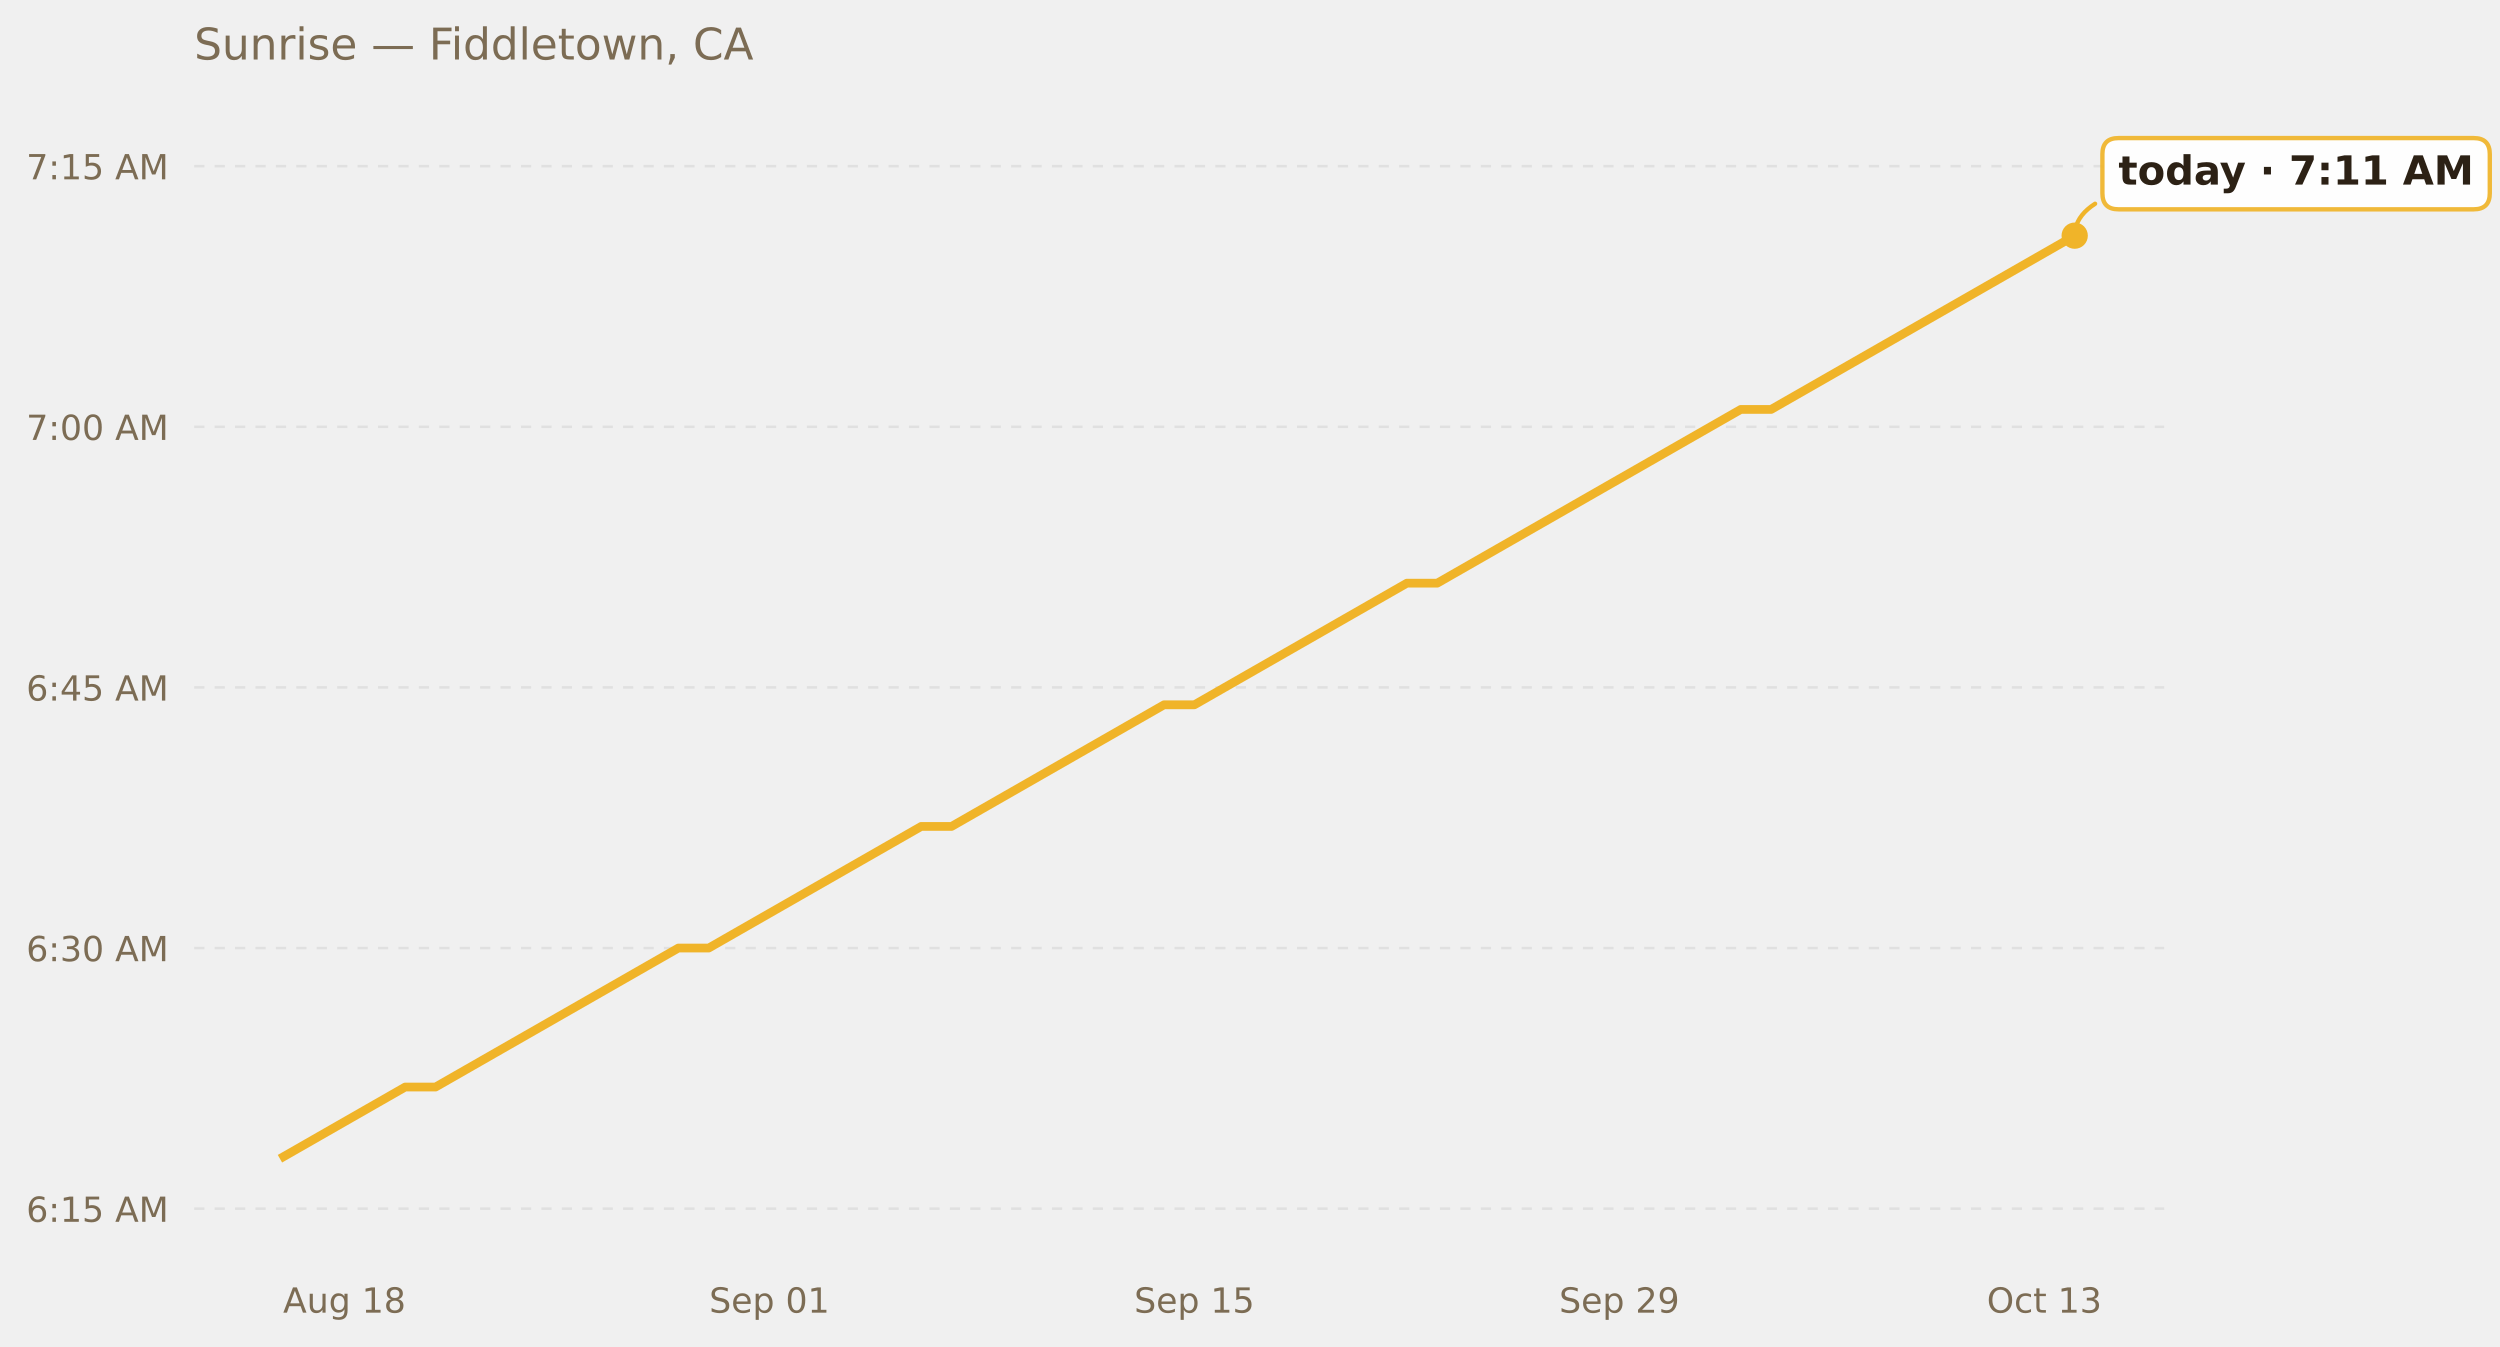
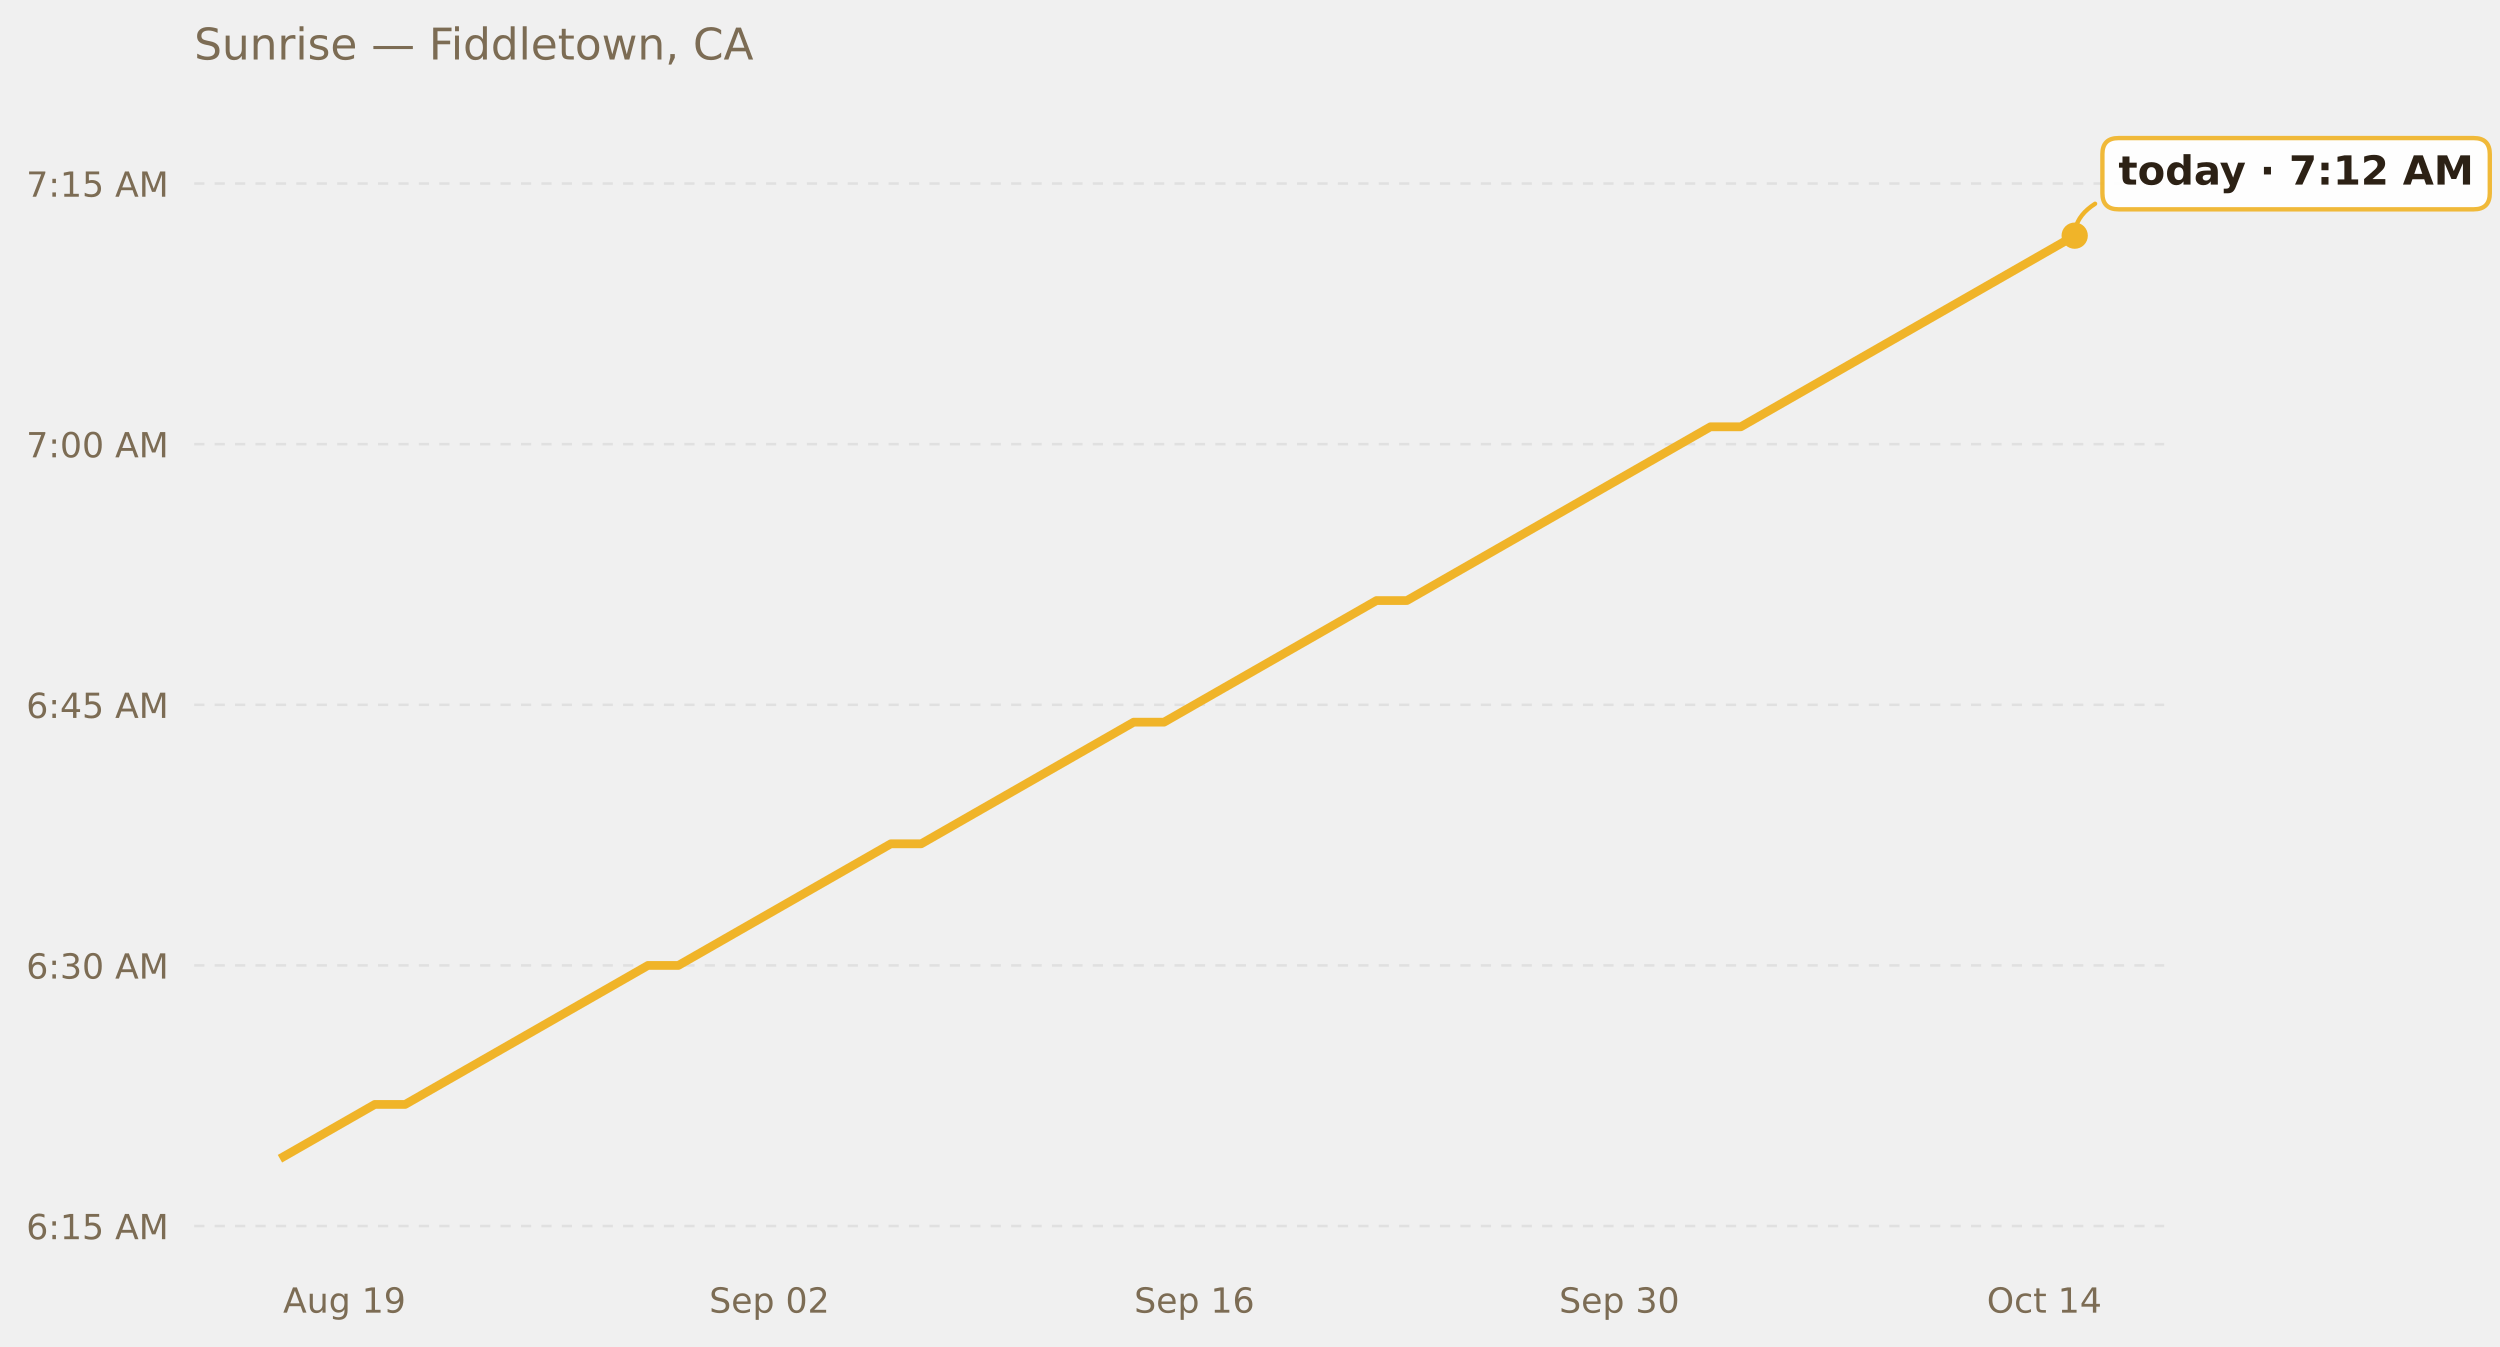
<svg xmlns="http://www.w3.org/2000/svg" xmlns:xlink="http://www.w3.org/1999/xlink" width="685.516pt" height="369.112pt" viewBox="0 0 685.516 369.112" version="1.1">
  <defs>
    <style type="text/css">*{stroke-linejoin: round; stroke-linecap: butt}</style>
  </defs>
  <g id="figure_1">
    <g id="patch_1">
      <path d="M 0 369.112  L 685.516 369.112  L 685.516 0  L 0 0  L 0 369.112  z " style="fill: none; opacity: 0" />
    </g>
    <g id="axes_1">
      <g id="patch_2">
        <path d="M 53.248 345.718  L 593.447 345.718  L 593.447 30.318  L 53.248 30.318  L 53.248 345.718  z " style="fill: none" />
      </g>
      <g id="matplotlib.axis_1">
        <g id="xtick_1">
          <g id="text_1">
            <g style="fill: #7c6c54" transform="translate(77.62049 359.9366) scale(0.095 -0.095)">
              <defs>
                <path id="DejaVuSans-41" d="M 2188 4044  L 1331 1722  L 3047 1722  L 2188 4044  z M 1831 4666  L 2547 4666  L 4325 0  L 3669 0  L 3244 1197  L 1141 1197  L 716 0  L 50 0  L 1831 4666  z " transform="scale(0.015625)" />
                <path id="DejaVuSans-75" d="M 544 1381  L 544 3500  L 1119 3500  L 1119 1403  Q 1119 906 1312 657  Q 1506 409 1894 409  Q 2359 409 2629 706  Q 2900 1003 2900 1516  L 2900 3500  L 3475 3500  L 3475 0  L 2900 0  L 2900 538  Q 2691 219 2414 64  Q 2138 -91 1772 -91  Q 1169 -91 856 284  Q 544 659 544 1381  z M 1991 3584  L 1991 3584  z " transform="scale(0.015625)" />
                <path id="DejaVuSans-67" d="M 2906 1791  Q 2906 2416 2648 2759  Q 2391 3103 1925 3103  Q 1463 3103 1205 2759  Q 947 2416 947 1791  Q 947 1169 1205 825  Q 1463 481 1925 481  Q 2391 481 2648 825  Q 2906 1169 2906 1791  z M 3481 434  Q 3481 -459 3084 -895  Q 2688 -1331 1869 -1331  Q 1566 -1331 1297 -1286  Q 1028 -1241 775 -1147  L 775 -588  Q 1028 -725 1275 -790  Q 1522 -856 1778 -856  Q 2344 -856 2625 -561  Q 2906 -266 2906 331  L 2906 616  Q 2728 306 2450 153  Q 2172 0 1784 0  Q 1141 0 747 490  Q 353 981 353 1791  Q 353 2603 747 3093  Q 1141 3584 1784 3584  Q 2172 3584 2450 3431  Q 2728 3278 2906 2969  L 2906 3500  L 3481 3500  L 3481 434  z " transform="scale(0.015625)" />
                <path id="DejaVuSans-20" transform="scale(0.015625)" />
                <path id="DejaVuSans-31" d="M 794 531  L 1825 531  L 1825 4091  L 703 3866  L 703 4441  L 1819 4666  L 2450 4666  L 2450 531  L 3481 531  L 3481 0  L 794 0  L 794 531  z " transform="scale(0.015625)" />
-                 <path id="DejaVuSans-38" d="M 2034 2216  Q 1584 2216 1326 1975  Q 1069 1734 1069 1313  Q 1069 891 1326 650  Q 1584 409 2034 409  Q 2484 409 2743 651  Q 3003 894 3003 1313  Q 3003 1734 2745 1975  Q 2488 2216 2034 2216  z M 1403 2484  Q 997 2584 770 2862  Q 544 3141 544 3541  Q 544 4100 942 4425  Q 1341 4750 2034 4750  Q 2731 4750 3128 4425  Q 3525 4100 3525 3541  Q 3525 3141 3298 2862  Q 3072 2584 2669 2484  Q 3125 2378 3379 2068  Q 3634 1759 3634 1313  Q 3634 634 3220 271  Q 2806 -91 2034 -91  Q 1263 -91 848 271  Q 434 634 434 1313  Q 434 1759 690 2068  Q 947 2378 1403 2484  z M 1172 3481  Q 1172 3119 1398 2916  Q 1625 2713 2034 2713  Q 2441 2713 2670 2916  Q 2900 3119 2900 3481  Q 2900 3844 2670 4047  Q 2441 4250 2034 4250  Q 1625 4250 1398 4047  Q 1172 3844 1172 3481  z " transform="scale(0.015625)" />
+                 <path id="DejaVuSans-39" d="M 703 97  L 703 672  Q 941 559 1184 500  Q 1428 441 1663 441  Q 2288 441 2617 861  Q 2947 1281 2994 2138  Q 2813 1869 2534 1725  Q 2256 1581 1919 1581  Q 1219 1581 811 2004  Q 403 2428 403 3163  Q 403 3881 828 4315  Q 1253 4750 1959 4750  Q 2769 4750 3195 4129  Q 3622 3509 3622 2328  Q 3622 1225 3098 567  Q 2575 -91 1691 -91  Q 1453 -91 1209 -44  Q 966 3 703 97  z M 1959 2075  Q 2384 2075 2632 2365  Q 2881 2656 2881 3163  Q 2881 3666 2632 3958  Q 2384 4250 1959 4250  Q 1534 4250 1286 3958  Q 1038 3666 1038 3163  Q 1038 2656 1286 2365  Q 1534 2075 1959 2075  z " transform="scale(0.015625)" />
              </defs>
              <use xlink:href="#DejaVuSans-41" />
              <use xlink:href="#DejaVuSans-75" x="68.408" />
              <use xlink:href="#DejaVuSans-67" x="131.787" />
              <use xlink:href="#DejaVuSans-20" x="195.264" />
              <use xlink:href="#DejaVuSans-31" x="227.051" />
-               <use xlink:href="#DejaVuSans-38" x="290.674" />
+               <use xlink:href="#DejaVuSans-39" x="290.674" />
            </g>
          </g>
        </g>
        <g id="xtick_2">
          <g id="text_2">
            <g style="fill: #7c6c54" transform="translate(194.4717 359.9366) scale(0.095 -0.095)">
              <defs>
                <path id="DejaVuSans-53" d="M 3425 4513  L 3425 3897  Q 3066 4069 2747 4153  Q 2428 4238 2131 4238  Q 1616 4238 1336 4038  Q 1056 3838 1056 3469  Q 1056 3159 1242 3001  Q 1428 2844 1947 2747  L 2328 2669  Q 3034 2534 3370 2195  Q 3706 1856 3706 1288  Q 3706 609 3251 259  Q 2797 -91 1919 -91  Q 1588 -91 1214 -16  Q 841 59 441 206  L 441 856  Q 825 641 1194 531  Q 1563 422 1919 422  Q 2459 422 2753 634  Q 3047 847 3047 1241  Q 3047 1584 2836 1778  Q 2625 1972 2144 2069  L 1759 2144  Q 1053 2284 737 2584  Q 422 2884 422 3419  Q 422 4038 858 4394  Q 1294 4750 2059 4750  Q 2388 4750 2728 4690  Q 3069 4631 3425 4513  z " transform="scale(0.015625)" />
                <path id="DejaVuSans-65" d="M 3597 1894  L 3597 1613  L 953 1613  Q 991 1019 1311 708  Q 1631 397 2203 397  Q 2534 397 2845 478  Q 3156 559 3463 722  L 3463 178  Q 3153 47 2828 -22  Q 2503 -91 2169 -91  Q 1331 -91 842 396  Q 353 884 353 1716  Q 353 2575 817 3079  Q 1281 3584 2069 3584  Q 2775 3584 3186 3129  Q 3597 2675 3597 1894  z M 3022 2063  Q 3016 2534 2758 2815  Q 2500 3097 2075 3097  Q 1594 3097 1305 2825  Q 1016 2553 972 2059  L 3022 2063  z " transform="scale(0.015625)" />
                <path id="DejaVuSans-70" d="M 1159 525  L 1159 -1331  L 581 -1331  L 581 3500  L 1159 3500  L 1159 2969  Q 1341 3281 1617 3432  Q 1894 3584 2278 3584  Q 2916 3584 3314 3078  Q 3713 2572 3713 1747  Q 3713 922 3314 415  Q 2916 -91 2278 -91  Q 1894 -91 1617 61  Q 1341 213 1159 525  z M 3116 1747  Q 3116 2381 2855 2742  Q 2594 3103 2138 3103  Q 1681 3103 1420 2742  Q 1159 2381 1159 1747  Q 1159 1113 1420 752  Q 1681 391 2138 391  Q 2594 391 2855 752  Q 3116 1113 3116 1747  z " transform="scale(0.015625)" />
                <path id="DejaVuSans-30" d="M 2034 4250  Q 1547 4250 1301 3770  Q 1056 3291 1056 2328  Q 1056 1369 1301 889  Q 1547 409 2034 409  Q 2525 409 2770 889  Q 3016 1369 3016 2328  Q 3016 3291 2770 3770  Q 2525 4250 2034 4250  z M 2034 4750  Q 2819 4750 3233 4129  Q 3647 3509 3647 2328  Q 3647 1150 3233 529  Q 2819 -91 2034 -91  Q 1250 -91 836 529  Q 422 1150 422 2328  Q 422 3509 836 4129  Q 1250 4750 2034 4750  z " transform="scale(0.015625)" />
+                 <path id="DejaVuSans-32" d="M 1228 531  L 3431 531  L 3431 0  L 469 0  L 469 531  Q 828 903 1448 1529  Q 2069 2156 2228 2338  Q 2531 2678 2651 2914  Q 2772 3150 2772 3378  Q 2772 3750 2511 3984  Q 2250 4219 1831 4219  Q 1534 4219 1204 4116  Q 875 4013 500 3803  L 500 4441  Q 881 4594 1212 4672  Q 1544 4750 1819 4750  Q 2544 4750 2975 4387  Q 3406 4025 3406 3419  Q 3406 3131 3298 2873  Q 3191 2616 2906 2266  Q 2828 2175 2409 1742  Q 1991 1309 1228 531  z " transform="scale(0.015625)" />
              </defs>
              <use xlink:href="#DejaVuSans-53" />
              <use xlink:href="#DejaVuSans-65" x="63.477" />
              <use xlink:href="#DejaVuSans-70" x="125" />
              <use xlink:href="#DejaVuSans-20" x="188.477" />
              <use xlink:href="#DejaVuSans-30" x="220.264" />
-               <use xlink:href="#DejaVuSans-31" x="283.887" />
+               <use xlink:href="#DejaVuSans-32" x="283.887" />
            </g>
          </g>
        </g>
        <g id="xtick_3">
          <g id="text_3">
            <g style="fill: #7c6c54" transform="translate(311.0016 359.9366) scale(0.095 -0.095)">
              <defs>
-                 <path id="DejaVuSans-35" d="M 691 4666  L 3169 4666  L 3169 4134  L 1269 4134  L 1269 2991  Q 1406 3038 1543 3061  Q 1681 3084 1819 3084  Q 2600 3084 3056 2656  Q 3513 2228 3513 1497  Q 3513 744 3044 326  Q 2575 -91 1722 -91  Q 1428 -91 1123 -41  Q 819 9 494 109  L 494 744  Q 775 591 1075 516  Q 1375 441 1709 441  Q 2250 441 2565 725  Q 2881 1009 2881 1497  Q 2881 1984 2565 2268  Q 2250 2553 1709 2553  Q 1456 2553 1204 2497  Q 953 2441 691 2322  L 691 4666  z " transform="scale(0.015625)" />
+                 <path id="DejaVuSans-36" d="M 2113 2584  Q 1688 2584 1439 2293  Q 1191 2003 1191 1497  Q 1191 994 1439 701  Q 1688 409 2113 409  Q 2538 409 2786 701  Q 3034 994 3034 1497  Q 3034 2003 2786 2293  Q 2538 2584 2113 2584  z M 3366 4563  L 3366 3988  Q 3128 4100 2886 4159  Q 2644 4219 2406 4219  Q 1781 4219 1451 3797  Q 1122 3375 1075 2522  Q 1259 2794 1537 2939  Q 1816 3084 2150 3084  Q 2853 3084 3261 2657  Q 3669 2231 3669 1497  Q 3669 778 3244 343  Q 2819 -91 2113 -91  Q 1303 -91 875 529  Q 447 1150 447 2328  Q 447 3434 972 4092  Q 1497 4750 2381 4750  Q 2619 4750 2861 4703  Q 3103 4656 3366 4563  z " transform="scale(0.015625)" />
              </defs>
              <use xlink:href="#DejaVuSans-53" />
              <use xlink:href="#DejaVuSans-65" x="63.477" />
              <use xlink:href="#DejaVuSans-70" x="125" />
              <use xlink:href="#DejaVuSans-20" x="188.477" />
              <use xlink:href="#DejaVuSans-31" x="220.264" />
-               <use xlink:href="#DejaVuSans-35" x="283.887" />
+               <use xlink:href="#DejaVuSans-36" x="283.887" />
            </g>
          </g>
        </g>
        <g id="xtick_4">
          <g id="text_4">
            <g style="fill: #7c6c54" transform="translate(427.5314 359.9366) scale(0.095 -0.095)">
              <defs>
-                 <path id="DejaVuSans-32" d="M 1228 531  L 3431 531  L 3431 0  L 469 0  L 469 531  Q 828 903 1448 1529  Q 2069 2156 2228 2338  Q 2531 2678 2651 2914  Q 2772 3150 2772 3378  Q 2772 3750 2511 3984  Q 2250 4219 1831 4219  Q 1534 4219 1204 4116  Q 875 4013 500 3803  L 500 4441  Q 881 4594 1212 4672  Q 1544 4750 1819 4750  Q 2544 4750 2975 4387  Q 3406 4025 3406 3419  Q 3406 3131 3298 2873  Q 3191 2616 2906 2266  Q 2828 2175 2409 1742  Q 1991 1309 1228 531  z " transform="scale(0.015625)" />
-                 <path id="DejaVuSans-39" d="M 703 97  L 703 672  Q 941 559 1184 500  Q 1428 441 1663 441  Q 2288 441 2617 861  Q 2947 1281 2994 2138  Q 2813 1869 2534 1725  Q 2256 1581 1919 1581  Q 1219 1581 811 2004  Q 403 2428 403 3163  Q 403 3881 828 4315  Q 1253 4750 1959 4750  Q 2769 4750 3195 4129  Q 3622 3509 3622 2328  Q 3622 1225 3098 567  Q 2575 -91 1691 -91  Q 1453 -91 1209 -44  Q 966 3 703 97  z M 1959 2075  Q 2384 2075 2632 2365  Q 2881 2656 2881 3163  Q 2881 3666 2632 3958  Q 2384 4250 1959 4250  Q 1534 4250 1286 3958  Q 1038 3666 1038 3163  Q 1038 2656 1286 2365  Q 1534 2075 1959 2075  z " transform="scale(0.015625)" />
+                 <path id="DejaVuSans-33" d="M 2597 2516  Q 3050 2419 3304 2112  Q 3559 1806 3559 1356  Q 3559 666 3084 287  Q 2609 -91 1734 -91  Q 1441 -91 1130 -33  Q 819 25 488 141  L 488 750  Q 750 597 1062 519  Q 1375 441 1716 441  Q 2309 441 2620 675  Q 2931 909 2931 1356  Q 2931 1769 2642 2001  Q 2353 2234 1838 2234  L 1294 2234  L 1294 2753  L 1863 2753  Q 2328 2753 2575 2939  Q 2822 3125 2822 3475  Q 2822 3834 2567 4026  Q 2313 4219 1838 4219  Q 1578 4219 1281 4162  Q 984 4106 628 3988  L 628 4550  Q 988 4650 1302 4700  Q 1616 4750 1894 4750  Q 2613 4750 3031 4423  Q 3450 4097 3450 3541  Q 3450 3153 3228 2886  Q 3006 2619 2597 2516  z " transform="scale(0.015625)" />
              </defs>
              <use xlink:href="#DejaVuSans-53" />
              <use xlink:href="#DejaVuSans-65" x="63.477" />
              <use xlink:href="#DejaVuSans-70" x="125" />
              <use xlink:href="#DejaVuSans-20" x="188.477" />
-               <use xlink:href="#DejaVuSans-32" x="220.264" />
-               <use xlink:href="#DejaVuSans-39" x="283.887" />
+               <use xlink:href="#DejaVuSans-33" x="220.264" />
+               <use xlink:href="#DejaVuSans-30" x="283.887" />
            </g>
          </g>
        </g>
        <g id="xtick_5">
          <g id="text_5">
            <g style="fill: #7c6c54" transform="translate(544.802 359.9366) scale(0.095 -0.095)">
              <defs>
                <path id="DejaVuSans-4f" d="M 2522 4238  Q 1834 4238 1429 3725  Q 1025 3213 1025 2328  Q 1025 1447 1429 934  Q 1834 422 2522 422  Q 3209 422 3611 934  Q 4013 1447 4013 2328  Q 4013 3213 3611 3725  Q 3209 4238 2522 4238  z M 2522 4750  Q 3503 4750 4090 4092  Q 4678 3434 4678 2328  Q 4678 1225 4090 567  Q 3503 -91 2522 -91  Q 1538 -91 948 565  Q 359 1222 359 2328  Q 359 3434 948 4092  Q 1538 4750 2522 4750  z " transform="scale(0.015625)" />
                <path id="DejaVuSans-63" d="M 3122 3366  L 3122 2828  Q 2878 2963 2633 3030  Q 2388 3097 2138 3097  Q 1578 3097 1268 2742  Q 959 2388 959 1747  Q 959 1106 1268 751  Q 1578 397 2138 397  Q 2388 397 2633 464  Q 2878 531 3122 666  L 3122 134  Q 2881 22 2623 -34  Q 2366 -91 2075 -91  Q 1284 -91 818 406  Q 353 903 353 1747  Q 353 2603 823 3093  Q 1294 3584 2113 3584  Q 2378 3584 2631 3529  Q 2884 3475 3122 3366  z " transform="scale(0.015625)" />
                <path id="DejaVuSans-74" d="M 1172 4494  L 1172 3500  L 2356 3500  L 2356 3053  L 1172 3053  L 1172 1153  Q 1172 725 1289 603  Q 1406 481 1766 481  L 2356 481  L 2356 0  L 1766 0  Q 1100 0 847 248  Q 594 497 594 1153  L 594 3053  L 172 3053  L 172 3500  L 594 3500  L 594 4494  L 1172 4494  z " transform="scale(0.015625)" />
-                 <path id="DejaVuSans-33" d="M 2597 2516  Q 3050 2419 3304 2112  Q 3559 1806 3559 1356  Q 3559 666 3084 287  Q 2609 -91 1734 -91  Q 1441 -91 1130 -33  Q 819 25 488 141  L 488 750  Q 750 597 1062 519  Q 1375 441 1716 441  Q 2309 441 2620 675  Q 2931 909 2931 1356  Q 2931 1769 2642 2001  Q 2353 2234 1838 2234  L 1294 2234  L 1294 2753  L 1863 2753  Q 2328 2753 2575 2939  Q 2822 3125 2822 3475  Q 2822 3834 2567 4026  Q 2313 4219 1838 4219  Q 1578 4219 1281 4162  Q 984 4106 628 3988  L 628 4550  Q 988 4650 1302 4700  Q 1616 4750 1894 4750  Q 2613 4750 3031 4423  Q 3450 4097 3450 3541  Q 3450 3153 3228 2886  Q 3006 2619 2597 2516  z " transform="scale(0.015625)" />
+                 <path id="DejaVuSans-34" d="M 2419 4116  L 825 1625  L 2419 1625  L 2419 4116  z M 2253 4666  L 3047 4666  L 3047 1625  L 3713 1625  L 3713 1100  L 3047 1100  L 3047 0  L 2419 0  L 2419 1100  L 313 1100  L 313 1709  L 2253 4666  z " transform="scale(0.015625)" />
              </defs>
              <use xlink:href="#DejaVuSans-4f" />
              <use xlink:href="#DejaVuSans-63" x="78.711" />
              <use xlink:href="#DejaVuSans-74" x="133.691" />
              <use xlink:href="#DejaVuSans-20" x="172.9" />
              <use xlink:href="#DejaVuSans-31" x="204.688" />
-               <use xlink:href="#DejaVuSans-33" x="268.311" />
+               <use xlink:href="#DejaVuSans-34" x="268.311" />
            </g>
          </g>
        </g>
      </g>
      <g id="matplotlib.axis_2">
        <g id="ytick_1">
          <g id="line2d_1">
-             <path d="M 53.248 331.425  L 593.447 331.425  " clip-path="url(#pe36e86371d)" style="fill: none; stroke-dasharray: 2.8,2.8; stroke-dashoffset: 0; stroke: #e0e0e0; stroke-width: 0.7" />
+             <path d="M 53.248 336.189  L 593.447 336.189  " clip-path="url(#pe6018cec1b)" style="fill: none; stroke-dasharray: 2.8,2.8; stroke-dashoffset: 0; stroke: #e0e0e0; stroke-width: 0.7" />
          </g>
          <g id="text_6">
-             <g style="fill: #7c6c54" transform="translate(7.2 335.0343) scale(0.095 -0.095)">
-               <defs>
-                 <path id="DejaVuSans-36" d="M 2113 2584  Q 1688 2584 1439 2293  Q 1191 2003 1191 1497  Q 1191 994 1439 701  Q 1688 409 2113 409  Q 2538 409 2786 701  Q 3034 994 3034 1497  Q 3034 2003 2786 2293  Q 2538 2584 2113 2584  z M 3366 4563  L 3366 3988  Q 3128 4100 2886 4159  Q 2644 4219 2406 4219  Q 1781 4219 1451 3797  Q 1122 3375 1075 2522  Q 1259 2794 1537 2939  Q 1816 3084 2150 3084  Q 2853 3084 3261 2657  Q 3669 2231 3669 1497  Q 3669 778 3244 343  Q 2819 -91 2113 -91  Q 1303 -91 875 529  Q 447 1150 447 2328  Q 447 3434 972 4092  Q 1497 4750 2381 4750  Q 2619 4750 2861 4703  Q 3103 4656 3366 4563  z " transform="scale(0.015625)" />
+             <g style="fill: #7c6c54" transform="translate(7.2 339.7987) scale(0.095 -0.095)">
+               <defs>
                <path id="DejaVuSans-3a" d="M 750 794  L 1409 794  L 1409 0  L 750 0  L 750 794  z M 750 3309  L 1409 3309  L 1409 2516  L 750 2516  L 750 3309  z " transform="scale(0.015625)" />
+                 <path id="DejaVuSans-35" d="M 691 4666  L 3169 4666  L 3169 4134  L 1269 4134  L 1269 2991  Q 1406 3038 1543 3061  Q 1681 3084 1819 3084  Q 2600 3084 3056 2656  Q 3513 2228 3513 1497  Q 3513 744 3044 326  Q 2575 -91 1722 -91  Q 1428 -91 1123 -41  Q 819 9 494 109  L 494 744  Q 775 591 1075 516  Q 1375 441 1709 441  Q 2250 441 2565 725  Q 2881 1009 2881 1497  Q 2881 1984 2565 2268  Q 2250 2553 1709 2553  Q 1456 2553 1204 2497  Q 953 2441 691 2322  L 691 4666  z " transform="scale(0.015625)" />
                <path id="DejaVuSans-4d" d="M 628 4666  L 1569 4666  L 2759 1491  L 3956 4666  L 4897 4666  L 4897 0  L 4281 0  L 4281 4097  L 3078 897  L 2444 897  L 1241 4097  L 1241 0  L 628 0  L 628 4666  z " transform="scale(0.015625)" />
              </defs>
              <use xlink:href="#DejaVuSans-36" />
              <use xlink:href="#DejaVuSans-3a" x="63.623" />
              <use xlink:href="#DejaVuSans-31" x="97.314" />
              <use xlink:href="#DejaVuSans-35" x="160.938" />
              <use xlink:href="#DejaVuSans-20" x="224.561" />
              <use xlink:href="#DejaVuSans-41" x="256.348" />
              <use xlink:href="#DejaVuSans-4d" x="324.756" />
            </g>
          </g>
        </g>
        <g id="ytick_2">
          <g id="line2d_2">
-             <path d="M 53.248 259.96  L 593.447 259.96  " clip-path="url(#pe36e86371d)" style="fill: none; stroke-dasharray: 2.8,2.8; stroke-dashoffset: 0; stroke: #e0e0e0; stroke-width: 0.7" />
+             <path d="M 53.248 264.724  L 593.447 264.724  " clip-path="url(#pe6018cec1b)" style="fill: none; stroke-dasharray: 2.8,2.8; stroke-dashoffset: 0; stroke: #e0e0e0; stroke-width: 0.7" />
          </g>
          <g id="text_7">
-             <g style="fill: #7c6c54" transform="translate(7.2 263.5691) scale(0.095 -0.095)">
+             <g style="fill: #7c6c54" transform="translate(7.2 268.3334) scale(0.095 -0.095)">
              <use xlink:href="#DejaVuSans-36" />
              <use xlink:href="#DejaVuSans-3a" x="63.623" />
              <use xlink:href="#DejaVuSans-33" x="97.314" />
              <use xlink:href="#DejaVuSans-30" x="160.938" />
              <use xlink:href="#DejaVuSans-20" x="224.561" />
              <use xlink:href="#DejaVuSans-41" x="256.348" />
              <use xlink:href="#DejaVuSans-4d" x="324.756" />
            </g>
          </g>
        </g>
        <g id="ytick_3">
          <g id="line2d_3">
-             <path d="M 53.248 188.495  L 593.447 188.495  " clip-path="url(#pe36e86371d)" style="fill: none; stroke-dasharray: 2.8,2.8; stroke-dashoffset: 0; stroke: #e0e0e0; stroke-width: 0.7" />
+             <path d="M 53.248 193.259  L 593.447 193.259  " clip-path="url(#pe6018cec1b)" style="fill: none; stroke-dasharray: 2.8,2.8; stroke-dashoffset: 0; stroke: #e0e0e0; stroke-width: 0.7" />
          </g>
          <g id="text_8">
-             <g style="fill: #7c6c54" transform="translate(7.2 192.1038) scale(0.095 -0.095)">
-               <defs>
-                 <path id="DejaVuSans-34" d="M 2419 4116  L 825 1625  L 2419 1625  L 2419 4116  z M 2253 4666  L 3047 4666  L 3047 1625  L 3713 1625  L 3713 1100  L 3047 1100  L 3047 0  L 2419 0  L 2419 1100  L 313 1100  L 313 1709  L 2253 4666  z " transform="scale(0.015625)" />
-               </defs>
+             <g style="fill: #7c6c54" transform="translate(7.2 196.8682) scale(0.095 -0.095)">
              <use xlink:href="#DejaVuSans-36" />
              <use xlink:href="#DejaVuSans-3a" x="63.623" />
              <use xlink:href="#DejaVuSans-34" x="97.314" />
              <use xlink:href="#DejaVuSans-35" x="160.938" />
              <use xlink:href="#DejaVuSans-20" x="224.561" />
              <use xlink:href="#DejaVuSans-41" x="256.348" />
              <use xlink:href="#DejaVuSans-4d" x="324.756" />
            </g>
          </g>
        </g>
        <g id="ytick_4">
          <g id="line2d_4">
-             <path d="M 53.248 117.029  L 593.447 117.029  " clip-path="url(#pe36e86371d)" style="fill: none; stroke-dasharray: 2.8,2.8; stroke-dashoffset: 0; stroke: #e0e0e0; stroke-width: 0.7" />
+             <path d="M 53.248 121.794  L 593.447 121.794  " clip-path="url(#pe6018cec1b)" style="fill: none; stroke-dasharray: 2.8,2.8; stroke-dashoffset: 0; stroke: #e0e0e0; stroke-width: 0.7" />
          </g>
          <g id="text_9">
-             <g style="fill: #7c6c54" transform="translate(7.2 120.6386) scale(0.095 -0.095)">
+             <g style="fill: #7c6c54" transform="translate(7.2 125.4029) scale(0.095 -0.095)">
              <defs>
                <path id="DejaVuSans-37" d="M 525 4666  L 3525 4666  L 3525 4397  L 1831 0  L 1172 0  L 2766 4134  L 525 4134  L 525 4666  z " transform="scale(0.015625)" />
              </defs>
              <use xlink:href="#DejaVuSans-37" />
              <use xlink:href="#DejaVuSans-3a" x="63.623" />
              <use xlink:href="#DejaVuSans-30" x="97.314" />
              <use xlink:href="#DejaVuSans-30" x="160.938" />
              <use xlink:href="#DejaVuSans-20" x="224.561" />
              <use xlink:href="#DejaVuSans-41" x="256.348" />
              <use xlink:href="#DejaVuSans-4d" x="324.756" />
            </g>
          </g>
        </g>
        <g id="ytick_5">
          <g id="line2d_5">
-             <path d="M 53.248 45.564  L 593.447 45.564  " clip-path="url(#pe36e86371d)" style="fill: none; stroke-dasharray: 2.8,2.8; stroke-dashoffset: 0; stroke: #e0e0e0; stroke-width: 0.7" />
+             <path d="M 53.248 50.328  L 593.447 50.328  " clip-path="url(#pe6018cec1b)" style="fill: none; stroke-dasharray: 2.8,2.8; stroke-dashoffset: 0; stroke: #e0e0e0; stroke-width: 0.7" />
          </g>
          <g id="text_10">
-             <g style="fill: #7c6c54" transform="translate(7.2 49.1733) scale(0.095 -0.095)">
+             <g style="fill: #7c6c54" transform="translate(7.2 53.93765) scale(0.095 -0.095)">
              <use xlink:href="#DejaVuSans-37" />
              <use xlink:href="#DejaVuSans-3a" x="63.623" />
              <use xlink:href="#DejaVuSans-31" x="97.314" />
              <use xlink:href="#DejaVuSans-35" x="160.938" />
              <use xlink:href="#DejaVuSans-20" x="224.561" />
              <use xlink:href="#DejaVuSans-41" x="256.348" />
              <use xlink:href="#DejaVuSans-4d" x="324.756" />
            </g>
          </g>
        </g>
      </g>
      <g id="line2d_6">
-         <path d="M 77.802 317.132  L 86.126 312.368  L 94.45 307.603  L 102.773 302.839  L 111.097 298.075  L 119.42 298.075  L 127.744 293.31  L 136.067 288.546  L 144.391 283.782  L 152.715 279.017  L 161.038 274.253  L 169.362 269.489  L 177.685 264.724  L 186.009 259.96  L 194.332 259.96  L 202.656 255.195  L 210.979 250.431  L 219.303 245.667  L 227.627 240.902  L 235.95 236.138  L 244.274 231.374  L 252.597 226.609  L 260.921 226.609  L 269.244 221.845  L 277.568 217.081  L 285.891 212.316  L 294.215 207.552  L 302.539 202.788  L 310.862 198.023  L 319.186 193.259  L 327.509 193.259  L 335.833 188.495  L 344.156 183.73  L 352.48 178.966  L 360.804 174.202  L 369.127 169.437  L 377.451 164.673  L 385.774 159.908  L 394.098 159.908  L 402.421 155.144  L 410.745 150.38  L 419.068 145.615  L 427.392 140.851  L 435.716 136.087  L 444.039 131.322  L 452.363 126.558  L 460.686 121.794  L 469.01 117.029  L 477.333 112.265  L 485.657 112.265  L 493.981 107.501  L 502.304 102.736  L 510.628 97.972  L 518.951 93.208  L 527.275 88.443  L 535.598 83.679  L 543.922 78.915  L 552.245 74.15  L 560.569 69.386  L 568.893 64.621  " clip-path="url(#pe36e86371d)" style="fill: none; stroke: #f0b429; stroke-width: 2.4; stroke-linecap: square" />
+         <path d="M 77.802 317.132  L 86.126 312.368  L 94.45 307.603  L 102.773 302.839  L 111.097 302.839  L 119.42 298.075  L 127.744 293.31  L 136.067 288.546  L 144.391 283.782  L 152.715 279.017  L 161.038 274.253  L 169.362 269.489  L 177.685 264.724  L 186.009 264.724  L 194.332 259.96  L 202.656 255.195  L 210.979 250.431  L 219.303 245.667  L 227.627 240.902  L 235.95 236.138  L 244.274 231.374  L 252.597 231.374  L 260.921 226.609  L 269.244 221.845  L 277.568 217.081  L 285.891 212.316  L 294.215 207.552  L 302.539 202.788  L 310.862 198.023  L 319.186 198.023  L 327.509 193.259  L 335.833 188.495  L 344.156 183.73  L 352.48 178.966  L 360.804 174.202  L 369.127 169.437  L 377.451 164.673  L 385.774 164.673  L 394.098 159.908  L 402.421 155.144  L 410.745 150.38  L 419.068 145.615  L 427.392 140.851  L 435.716 136.087  L 444.039 131.322  L 452.363 126.558  L 460.686 121.794  L 469.01 117.029  L 477.333 117.029  L 485.657 112.265  L 493.981 107.501  L 502.304 102.736  L 510.628 97.972  L 518.951 93.208  L 527.275 88.443  L 535.598 83.679  L 543.922 78.915  L 552.245 74.15  L 560.569 69.386  L 568.893 64.621  " clip-path="url(#pe6018cec1b)" style="fill: none; stroke: #f0b429; stroke-width: 2.4; stroke-linecap: square" />
      </g>
      <g id="patch_3">
        <path d="M 574.481 55.875  Q 570.003 58.752 569.113 62.634  " style="fill: none; stroke: #f0b429; stroke-width: 1.2; stroke-linecap: round" />
      </g>
      <g id="text_11">
        <g id="patch_4">
          <path d="M 580.893 57.395  L 678.316 57.395  Q 682.716 57.395 682.716 52.995  L 682.716 42.263  Q 682.716 37.863 678.316 37.863  L 580.893 37.863  Q 576.493 37.863 576.493 42.263  L 576.493 52.995  Q 576.493 57.395 580.893 57.395  z " style="fill: #ffffff; opacity: 0.92; stroke: #f0b429; stroke-width: 1.2; stroke-linejoin: miter" />
        </g>
        <g style="fill: #2c2115" transform="translate(580.8926 50.62145) scale(0.11 -0.11)">
          <defs>
            <path id="DejaVuSans-Bold-74" d="M 1759 4494  L 1759 3500  L 2913 3500  L 2913 2700  L 1759 2700  L 1759 1216  Q 1759 972 1856 886  Q 1953 800 2241 800  L 2816 800  L 2816 0  L 1856 0  Q 1194 0 917 276  Q 641 553 641 1216  L 641 2700  L 84 2700  L 84 3500  L 641 3500  L 641 4494  L 1759 4494  z " transform="scale(0.015625)" />
            <path id="DejaVuSans-Bold-6f" d="M 2203 2784  Q 1831 2784 1636 2517  Q 1441 2250 1441 1747  Q 1441 1244 1636 976  Q 1831 709 2203 709  Q 2569 709 2762 976  Q 2956 1244 2956 1747  Q 2956 2250 2762 2517  Q 2569 2784 2203 2784  z M 2203 3584  Q 3106 3584 3614 3096  Q 4122 2609 4122 1747  Q 4122 884 3614 396  Q 3106 -91 2203 -91  Q 1297 -91 786 396  Q 275 884 275 1747  Q 275 2609 786 3096  Q 1297 3584 2203 3584  z " transform="scale(0.015625)" />
            <path id="DejaVuSans-Bold-64" d="M 2919 2988  L 2919 4863  L 4044 4863  L 4044 0  L 2919 0  L 2919 506  Q 2688 197 2409 53  Q 2131 -91 1766 -91  Q 1119 -91 703 423  Q 288 938 288 1747  Q 288 2556 703 3070  Q 1119 3584 1766 3584  Q 2128 3584 2408 3439  Q 2688 3294 2919 2988  z M 2181 722  Q 2541 722 2730 984  Q 2919 1247 2919 1747  Q 2919 2247 2730 2509  Q 2541 2772 2181 2772  Q 1825 2772 1636 2509  Q 1447 2247 1447 1747  Q 1447 1247 1636 984  Q 1825 722 2181 722  z " transform="scale(0.015625)" />
            <path id="DejaVuSans-Bold-61" d="M 2106 1575  Q 1756 1575 1579 1456  Q 1403 1338 1403 1106  Q 1403 894 1545 773  Q 1688 653 1941 653  Q 2256 653 2472 879  Q 2688 1106 2688 1447  L 2688 1575  L 2106 1575  z M 3816 1997  L 3816 0  L 2688 0  L 2688 519  Q 2463 200 2181 54  Q 1900 -91 1497 -91  Q 953 -91 614 226  Q 275 544 275 1050  Q 275 1666 698 1953  Q 1122 2241 2028 2241  L 2688 2241  L 2688 2328  Q 2688 2594 2478 2717  Q 2269 2841 1825 2841  Q 1466 2841 1156 2769  Q 847 2697 581 2553  L 581 3406  Q 941 3494 1303 3539  Q 1666 3584 2028 3584  Q 2975 3584 3395 3211  Q 3816 2838 3816 1997  z " transform="scale(0.015625)" />
            <path id="DejaVuSans-Bold-79" d="M 78 3500  L 1197 3500  L 2138 1125  L 2938 3500  L 4056 3500  L 2584 -331  Q 2363 -916 2067 -1148  Q 1772 -1381 1288 -1381  L 641 -1381  L 641 -647  L 991 -647  Q 1275 -647 1404 -556  Q 1534 -466 1606 -231  L 1638 -134  L 78 3500  z " transform="scale(0.015625)" />
            <path id="DejaVuSans-Bold-20" transform="scale(0.015625)" />
            <path id="DejaVuSans-Bold-b7" d="M 653 2828  L 1778 2828  L 1778 1619  L 653 1619  L 653 2828  z " transform="scale(0.015625)" />
            <path id="DejaVuSans-Bold-37" d="M 428 4666  L 3944 4666  L 3944 3988  L 2125 0  L 953 0  L 2675 3781  L 428 3781  L 428 4666  z " transform="scale(0.015625)" />
            <path id="DejaVuSans-Bold-3a" d="M 716 3500  L 1844 3500  L 1844 2291  L 716 2291  L 716 3500  z M 716 1209  L 1844 1209  L 1844 0  L 716 0  L 716 1209  z " transform="scale(0.015625)" />
            <path id="DejaVuSans-Bold-31" d="M 750 831  L 1813 831  L 1813 3847  L 722 3622  L 722 4441  L 1806 4666  L 2950 4666  L 2950 831  L 4013 831  L 4013 0  L 750 0  L 750 831  z " transform="scale(0.015625)" />
+             <path id="DejaVuSans-Bold-32" d="M 1844 884  L 3897 884  L 3897 0  L 506 0  L 506 884  L 2209 2388  Q 2438 2594 2547 2791  Q 2656 2988 2656 3200  Q 2656 3528 2436 3728  Q 2216 3928 1850 3928  Q 1569 3928 1234 3808  Q 900 3688 519 3450  L 519 4475  Q 925 4609 1322 4679  Q 1719 4750 2100 4750  Q 2938 4750 3402 4381  Q 3866 4013 3866 3353  Q 3866 2972 3669 2642  Q 3472 2313 2841 1759  L 1844 884  z " transform="scale(0.015625)" />
            <path id="DejaVuSans-Bold-41" d="M 3419 850  L 1538 850  L 1241 0  L 31 0  L 1759 4666  L 3194 4666  L 4922 0  L 3713 0  L 3419 850  z M 1838 1716  L 3116 1716  L 2478 3572  L 1838 1716  z " transform="scale(0.015625)" />
            <path id="DejaVuSans-Bold-4d" d="M 588 4666  L 2119 4666  L 3181 2169  L 4250 4666  L 5778 4666  L 5778 0  L 4641 0  L 4641 3413  L 3566 897  L 2803 897  L 1728 3413  L 1728 0  L 588 0  L 588 4666  z " transform="scale(0.015625)" />
          </defs>
          <use xlink:href="#DejaVuSans-Bold-74" />
          <use xlink:href="#DejaVuSans-Bold-6f" x="47.803" />
          <use xlink:href="#DejaVuSans-Bold-64" x="116.504" />
          <use xlink:href="#DejaVuSans-Bold-61" x="188.086" />
          <use xlink:href="#DejaVuSans-Bold-79" x="252.441" />
          <use xlink:href="#DejaVuSans-Bold-20" x="317.627" />
          <use xlink:href="#DejaVuSans-Bold-b7" x="352.441" />
          <use xlink:href="#DejaVuSans-Bold-20" x="390.43" />
          <use xlink:href="#DejaVuSans-Bold-37" x="425.244" />
          <use xlink:href="#DejaVuSans-Bold-3a" x="494.824" />
          <use xlink:href="#DejaVuSans-Bold-31" x="534.814" />
-           <use xlink:href="#DejaVuSans-Bold-31" x="604.395" />
+           <use xlink:href="#DejaVuSans-Bold-32" x="604.395" />
          <use xlink:href="#DejaVuSans-Bold-20" x="673.975" />
          <use xlink:href="#DejaVuSans-Bold-41" x="708.789" />
          <use xlink:href="#DejaVuSans-Bold-4d" x="786.182" />
        </g>
      </g>
      <g id="text_12">
        <g style="fill: #7c6c54" transform="translate(53.24797 16.31812) scale(0.12 -0.12)">
          <defs>
            <path id="DejaVuSans-6e" d="M 3513 2113  L 3513 0  L 2938 0  L 2938 2094  Q 2938 2591 2744 2837  Q 2550 3084 2163 3084  Q 1697 3084 1428 2787  Q 1159 2491 1159 1978  L 1159 0  L 581 0  L 581 3500  L 1159 3500  L 1159 2956  Q 1366 3272 1645 3428  Q 1925 3584 2291 3584  Q 2894 3584 3203 3211  Q 3513 2838 3513 2113  z " transform="scale(0.015625)" />
            <path id="DejaVuSans-72" d="M 2631 2963  Q 2534 3019 2420 3045  Q 2306 3072 2169 3072  Q 1681 3072 1420 2755  Q 1159 2438 1159 1844  L 1159 0  L 581 0  L 581 3500  L 1159 3500  L 1159 2956  Q 1341 3275 1631 3429  Q 1922 3584 2338 3584  Q 2397 3584 2469 3576  Q 2541 3569 2628 3553  L 2631 2963  z " transform="scale(0.015625)" />
            <path id="DejaVuSans-69" d="M 603 3500  L 1178 3500  L 1178 0  L 603 0  L 603 3500  z M 603 4863  L 1178 4863  L 1178 4134  L 603 4134  L 603 4863  z " transform="scale(0.015625)" />
            <path id="DejaVuSans-73" d="M 2834 3397  L 2834 2853  Q 2591 2978 2328 3040  Q 2066 3103 1784 3103  Q 1356 3103 1142 2972  Q 928 2841 928 2578  Q 928 2378 1081 2264  Q 1234 2150 1697 2047  L 1894 2003  Q 2506 1872 2764 1633  Q 3022 1394 3022 966  Q 3022 478 2636 193  Q 2250 -91 1575 -91  Q 1294 -91 989 -36  Q 684 19 347 128  L 347 722  Q 666 556 975 473  Q 1284 391 1588 391  Q 1994 391 2212 530  Q 2431 669 2431 922  Q 2431 1156 2273 1281  Q 2116 1406 1581 1522  L 1381 1569  Q 847 1681 609 1914  Q 372 2147 372 2553  Q 372 3047 722 3315  Q 1072 3584 1716 3584  Q 2034 3584 2315 3537  Q 2597 3491 2834 3397  z " transform="scale(0.015625)" />
            <path id="DejaVuSans-2014" d="M 313 1978  L 6088 1978  L 6088 1528  L 313 1528  L 313 1978  z " transform="scale(0.015625)" />
            <path id="DejaVuSans-46" d="M 628 4666  L 3309 4666  L 3309 4134  L 1259 4134  L 1259 2759  L 3109 2759  L 3109 2228  L 1259 2228  L 1259 0  L 628 0  L 628 4666  z " transform="scale(0.015625)" />
            <path id="DejaVuSans-64" d="M 2906 2969  L 2906 4863  L 3481 4863  L 3481 0  L 2906 0  L 2906 525  Q 2725 213 2448 61  Q 2172 -91 1784 -91  Q 1150 -91 751 415  Q 353 922 353 1747  Q 353 2572 751 3078  Q 1150 3584 1784 3584  Q 2172 3584 2448 3432  Q 2725 3281 2906 2969  z M 947 1747  Q 947 1113 1208 752  Q 1469 391 1925 391  Q 2381 391 2643 752  Q 2906 1113 2906 1747  Q 2906 2381 2643 2742  Q 2381 3103 1925 3103  Q 1469 3103 1208 2742  Q 947 2381 947 1747  z " transform="scale(0.015625)" />
            <path id="DejaVuSans-6c" d="M 603 4863  L 1178 4863  L 1178 0  L 603 0  L 603 4863  z " transform="scale(0.015625)" />
            <path id="DejaVuSans-6f" d="M 1959 3097  Q 1497 3097 1228 2736  Q 959 2375 959 1747  Q 959 1119 1226 758  Q 1494 397 1959 397  Q 2419 397 2687 759  Q 2956 1122 2956 1747  Q 2956 2369 2687 2733  Q 2419 3097 1959 3097  z M 1959 3584  Q 2709 3584 3137 3096  Q 3566 2609 3566 1747  Q 3566 888 3137 398  Q 2709 -91 1959 -91  Q 1206 -91 779 398  Q 353 888 353 1747  Q 353 2609 779 3096  Q 1206 3584 1959 3584  z " transform="scale(0.015625)" />
            <path id="DejaVuSans-77" d="M 269 3500  L 844 3500  L 1563 769  L 2278 3500  L 2956 3500  L 3675 769  L 4391 3500  L 4966 3500  L 4050 0  L 3372 0  L 2619 2869  L 1863 0  L 1184 0  L 269 3500  z " transform="scale(0.015625)" />
            <path id="DejaVuSans-2c" d="M 750 794  L 1409 794  L 1409 256  L 897 -744  L 494 -744  L 750 256  L 750 794  z " transform="scale(0.015625)" />
            <path id="DejaVuSans-43" d="M 4122 4306  L 4122 3641  Q 3803 3938 3442 4084  Q 3081 4231 2675 4231  Q 1875 4231 1450 3742  Q 1025 3253 1025 2328  Q 1025 1406 1450 917  Q 1875 428 2675 428  Q 3081 428 3442 575  Q 3803 722 4122 1019  L 4122 359  Q 3791 134 3420 21  Q 3050 -91 2638 -91  Q 1578 -91 968 557  Q 359 1206 359 2328  Q 359 3453 968 4101  Q 1578 4750 2638 4750  Q 3056 4750 3426 4639  Q 3797 4528 4122 4306  z " transform="scale(0.015625)" />
          </defs>
          <use xlink:href="#DejaVuSans-53" />
          <use xlink:href="#DejaVuSans-75" x="63.477" />
          <use xlink:href="#DejaVuSans-6e" x="126.855" />
          <use xlink:href="#DejaVuSans-72" x="190.234" />
          <use xlink:href="#DejaVuSans-69" x="231.348" />
          <use xlink:href="#DejaVuSans-73" x="259.131" />
          <use xlink:href="#DejaVuSans-65" x="311.23" />
          <use xlink:href="#DejaVuSans-20" x="372.754" />
          <use xlink:href="#DejaVuSans-2014" x="404.541" />
          <use xlink:href="#DejaVuSans-20" x="504.541" />
          <use xlink:href="#DejaVuSans-46" x="536.328" />
          <use xlink:href="#DejaVuSans-69" x="586.598" />
          <use xlink:href="#DejaVuSans-64" x="614.381" />
          <use xlink:href="#DejaVuSans-64" x="677.857" />
          <use xlink:href="#DejaVuSans-6c" x="741.334" />
          <use xlink:href="#DejaVuSans-65" x="769.117" />
          <use xlink:href="#DejaVuSans-74" x="830.641" />
          <use xlink:href="#DejaVuSans-6f" x="869.85" />
          <use xlink:href="#DejaVuSans-77" x="931.031" />
          <use xlink:href="#DejaVuSans-6e" x="1012.818" />
          <use xlink:href="#DejaVuSans-2c" x="1076.197" />
          <use xlink:href="#DejaVuSans-20" x="1107.984" />
          <use xlink:href="#DejaVuSans-43" x="1139.771" />
          <use xlink:href="#DejaVuSans-41" x="1209.596" />
        </g>
      </g>
      <g id="PathCollection_1">
        <defs>
-           <path id="mbbfcfc0178" d="M 0 3.606  C 0.956 3.606 1.873 3.226 2.55 2.55  C 3.226 1.873 3.606 0.956 3.606 0  C 3.606 -0.956 3.226 -1.873 2.55 -2.55  C 1.873 -3.226 0.956 -3.606 0 -3.606  C -0.956 -3.606 -1.873 -3.226 -2.55 -2.55  C -3.226 -1.873 -3.606 -0.956 -3.606 0  C -3.606 0.956 -3.226 1.873 -2.55 2.55  C -1.873 3.226 -0.956 3.606 0 3.606  z " />
+           <path id="m5546bb38df" d="M 0 3.606  C 0.956 3.606 1.873 3.226 2.55 2.55  C 3.226 1.873 3.606 0.956 3.606 0  C 3.606 -0.956 3.226 -1.873 2.55 -2.55  C 1.873 -3.226 0.956 -3.606 0 -3.606  C -0.956 -3.606 -1.873 -3.226 -2.55 -2.55  C -3.226 -1.873 -3.606 -0.956 -3.606 0  C -3.606 0.956 -3.226 1.873 -2.55 2.55  C -1.873 3.226 -0.956 3.606 0 3.606  z " />
        </defs>
-         <g clip-path="url(#pe36e86371d)">
-           <use xlink:href="#mbbfcfc0178" x="568.893" y="64.621" style="fill: #f0b429" />
+         <g clip-path="url(#pe6018cec1b)">
+           <use xlink:href="#m5546bb38df" x="568.893" y="64.621" style="fill: #f0b429" />
        </g>
      </g>
    </g>
  </g>
  <defs>
-     <clipPath id="pe36e86371d">
+     <clipPath id="pe6018cec1b">
      <rect x="53.248" y="30.318" width="540.199" height="315.4" />
    </clipPath>
  </defs>
</svg>
